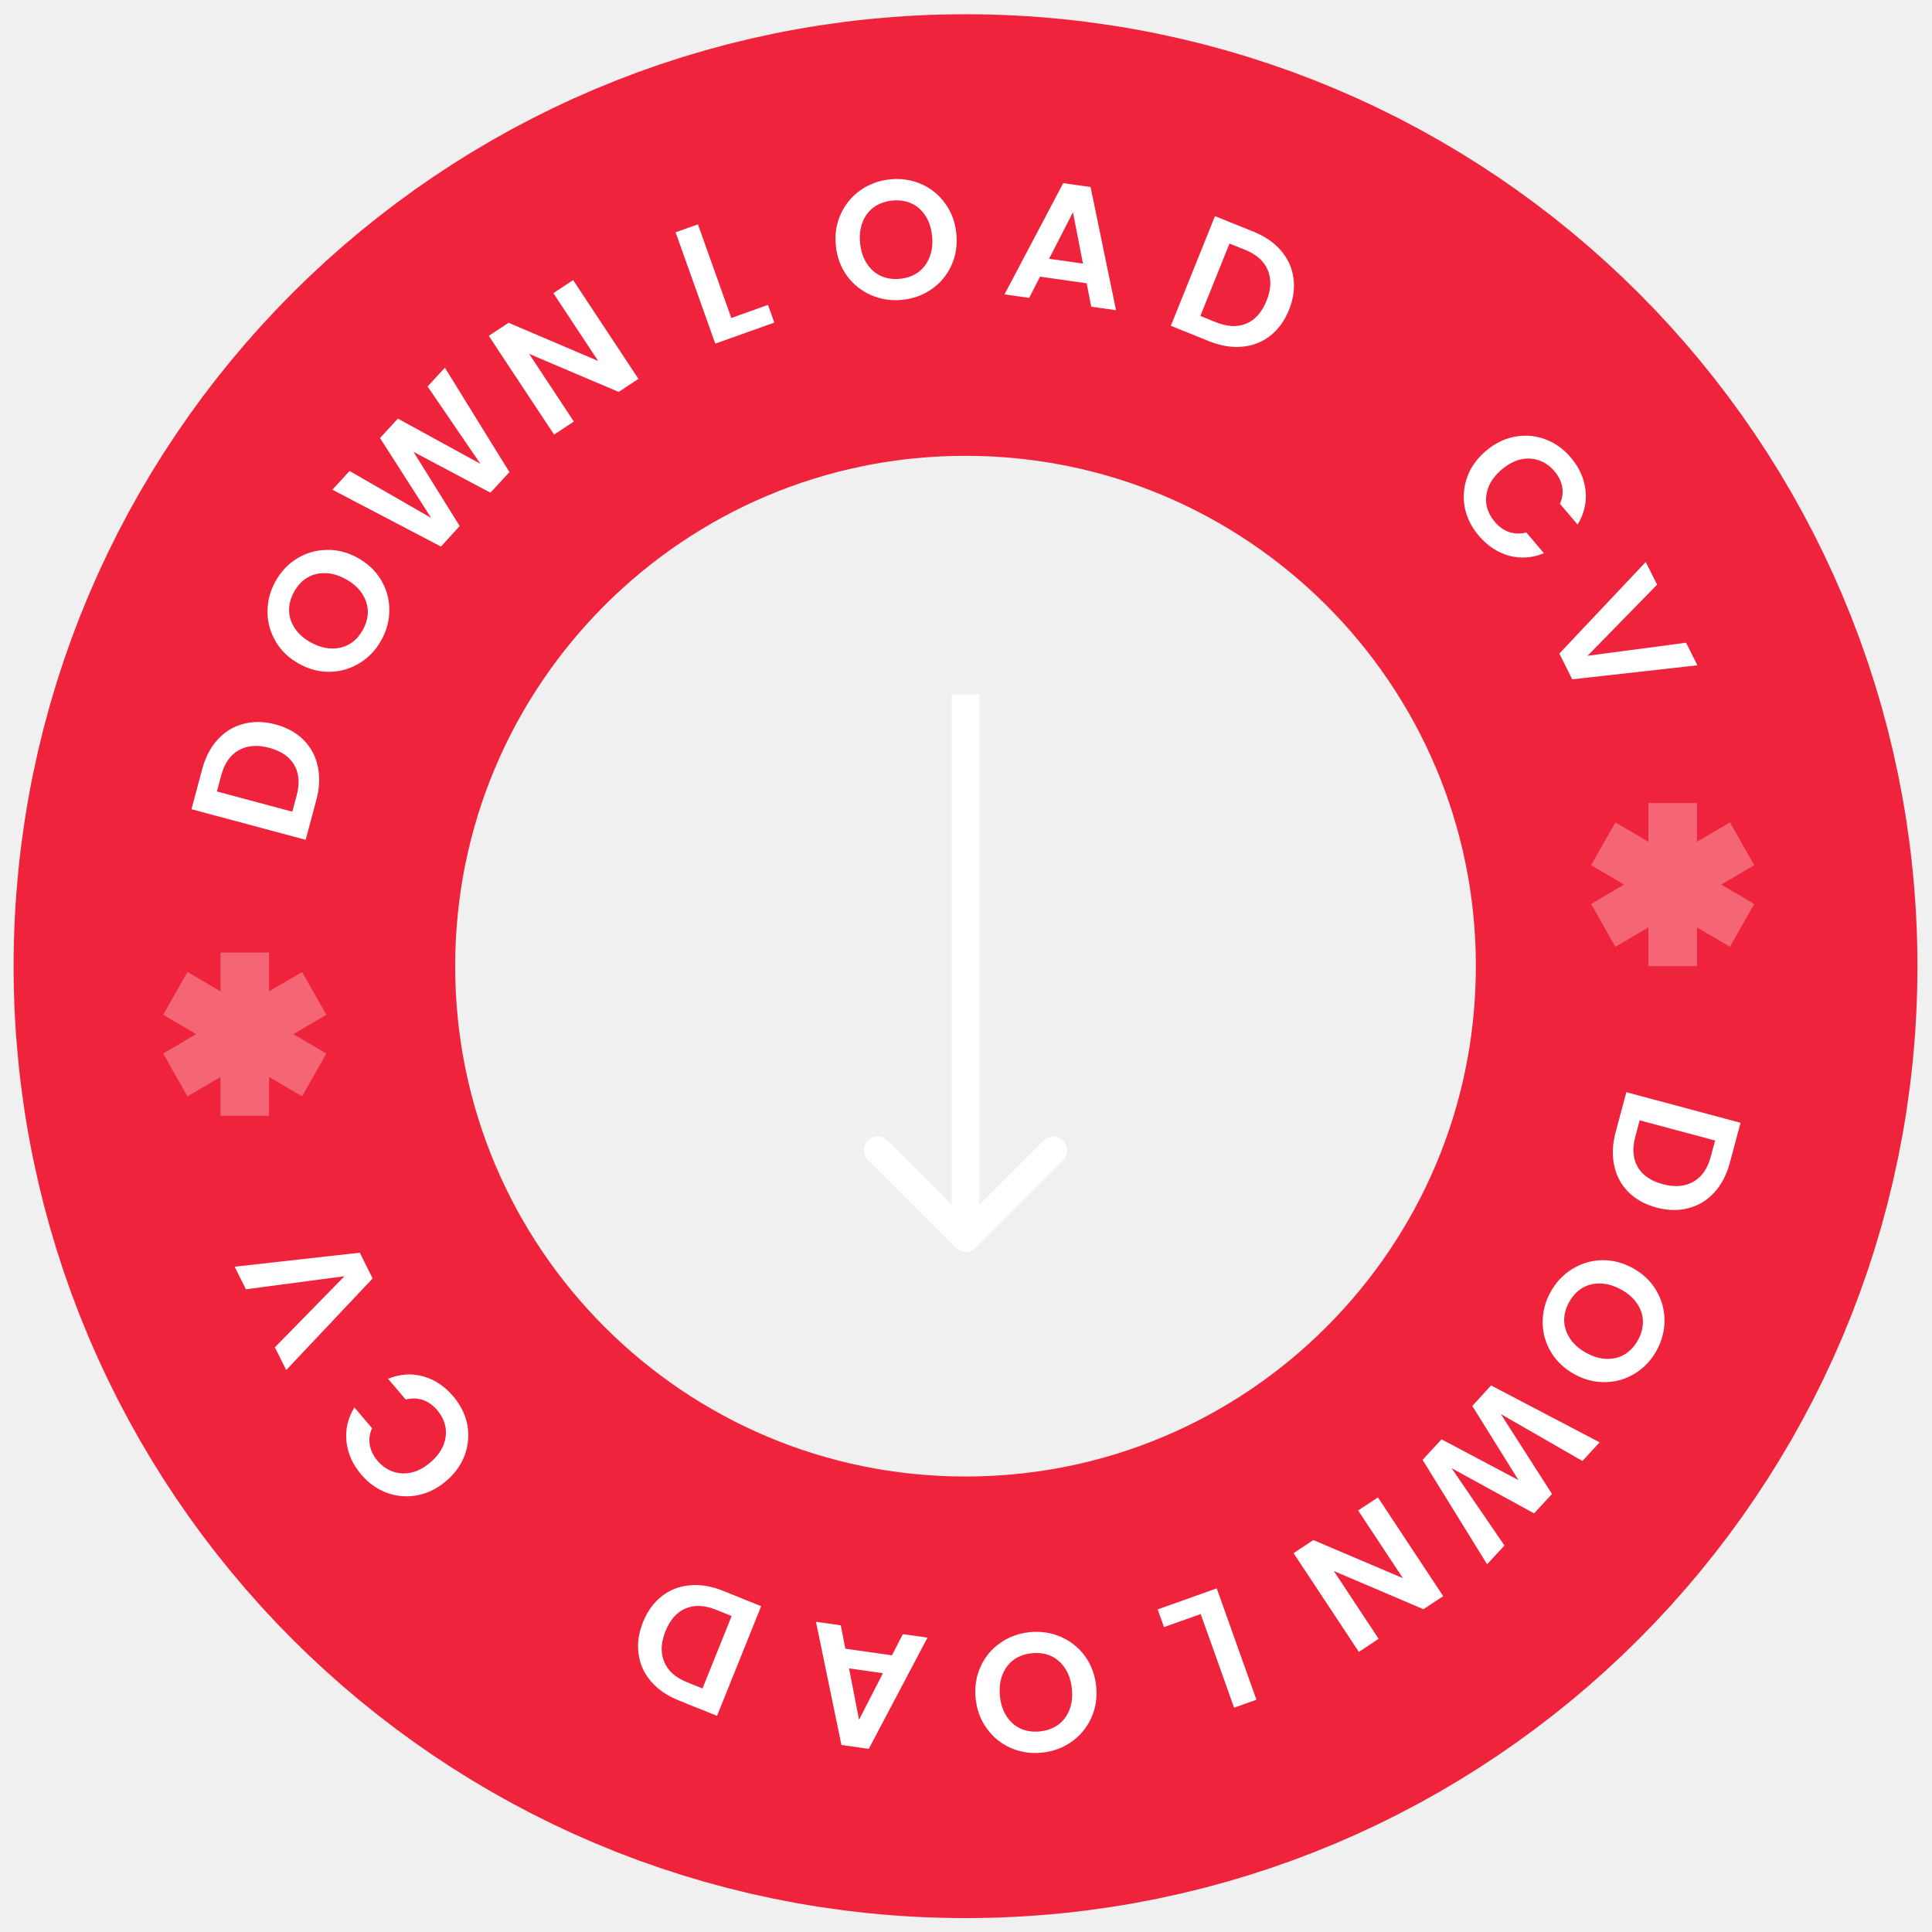
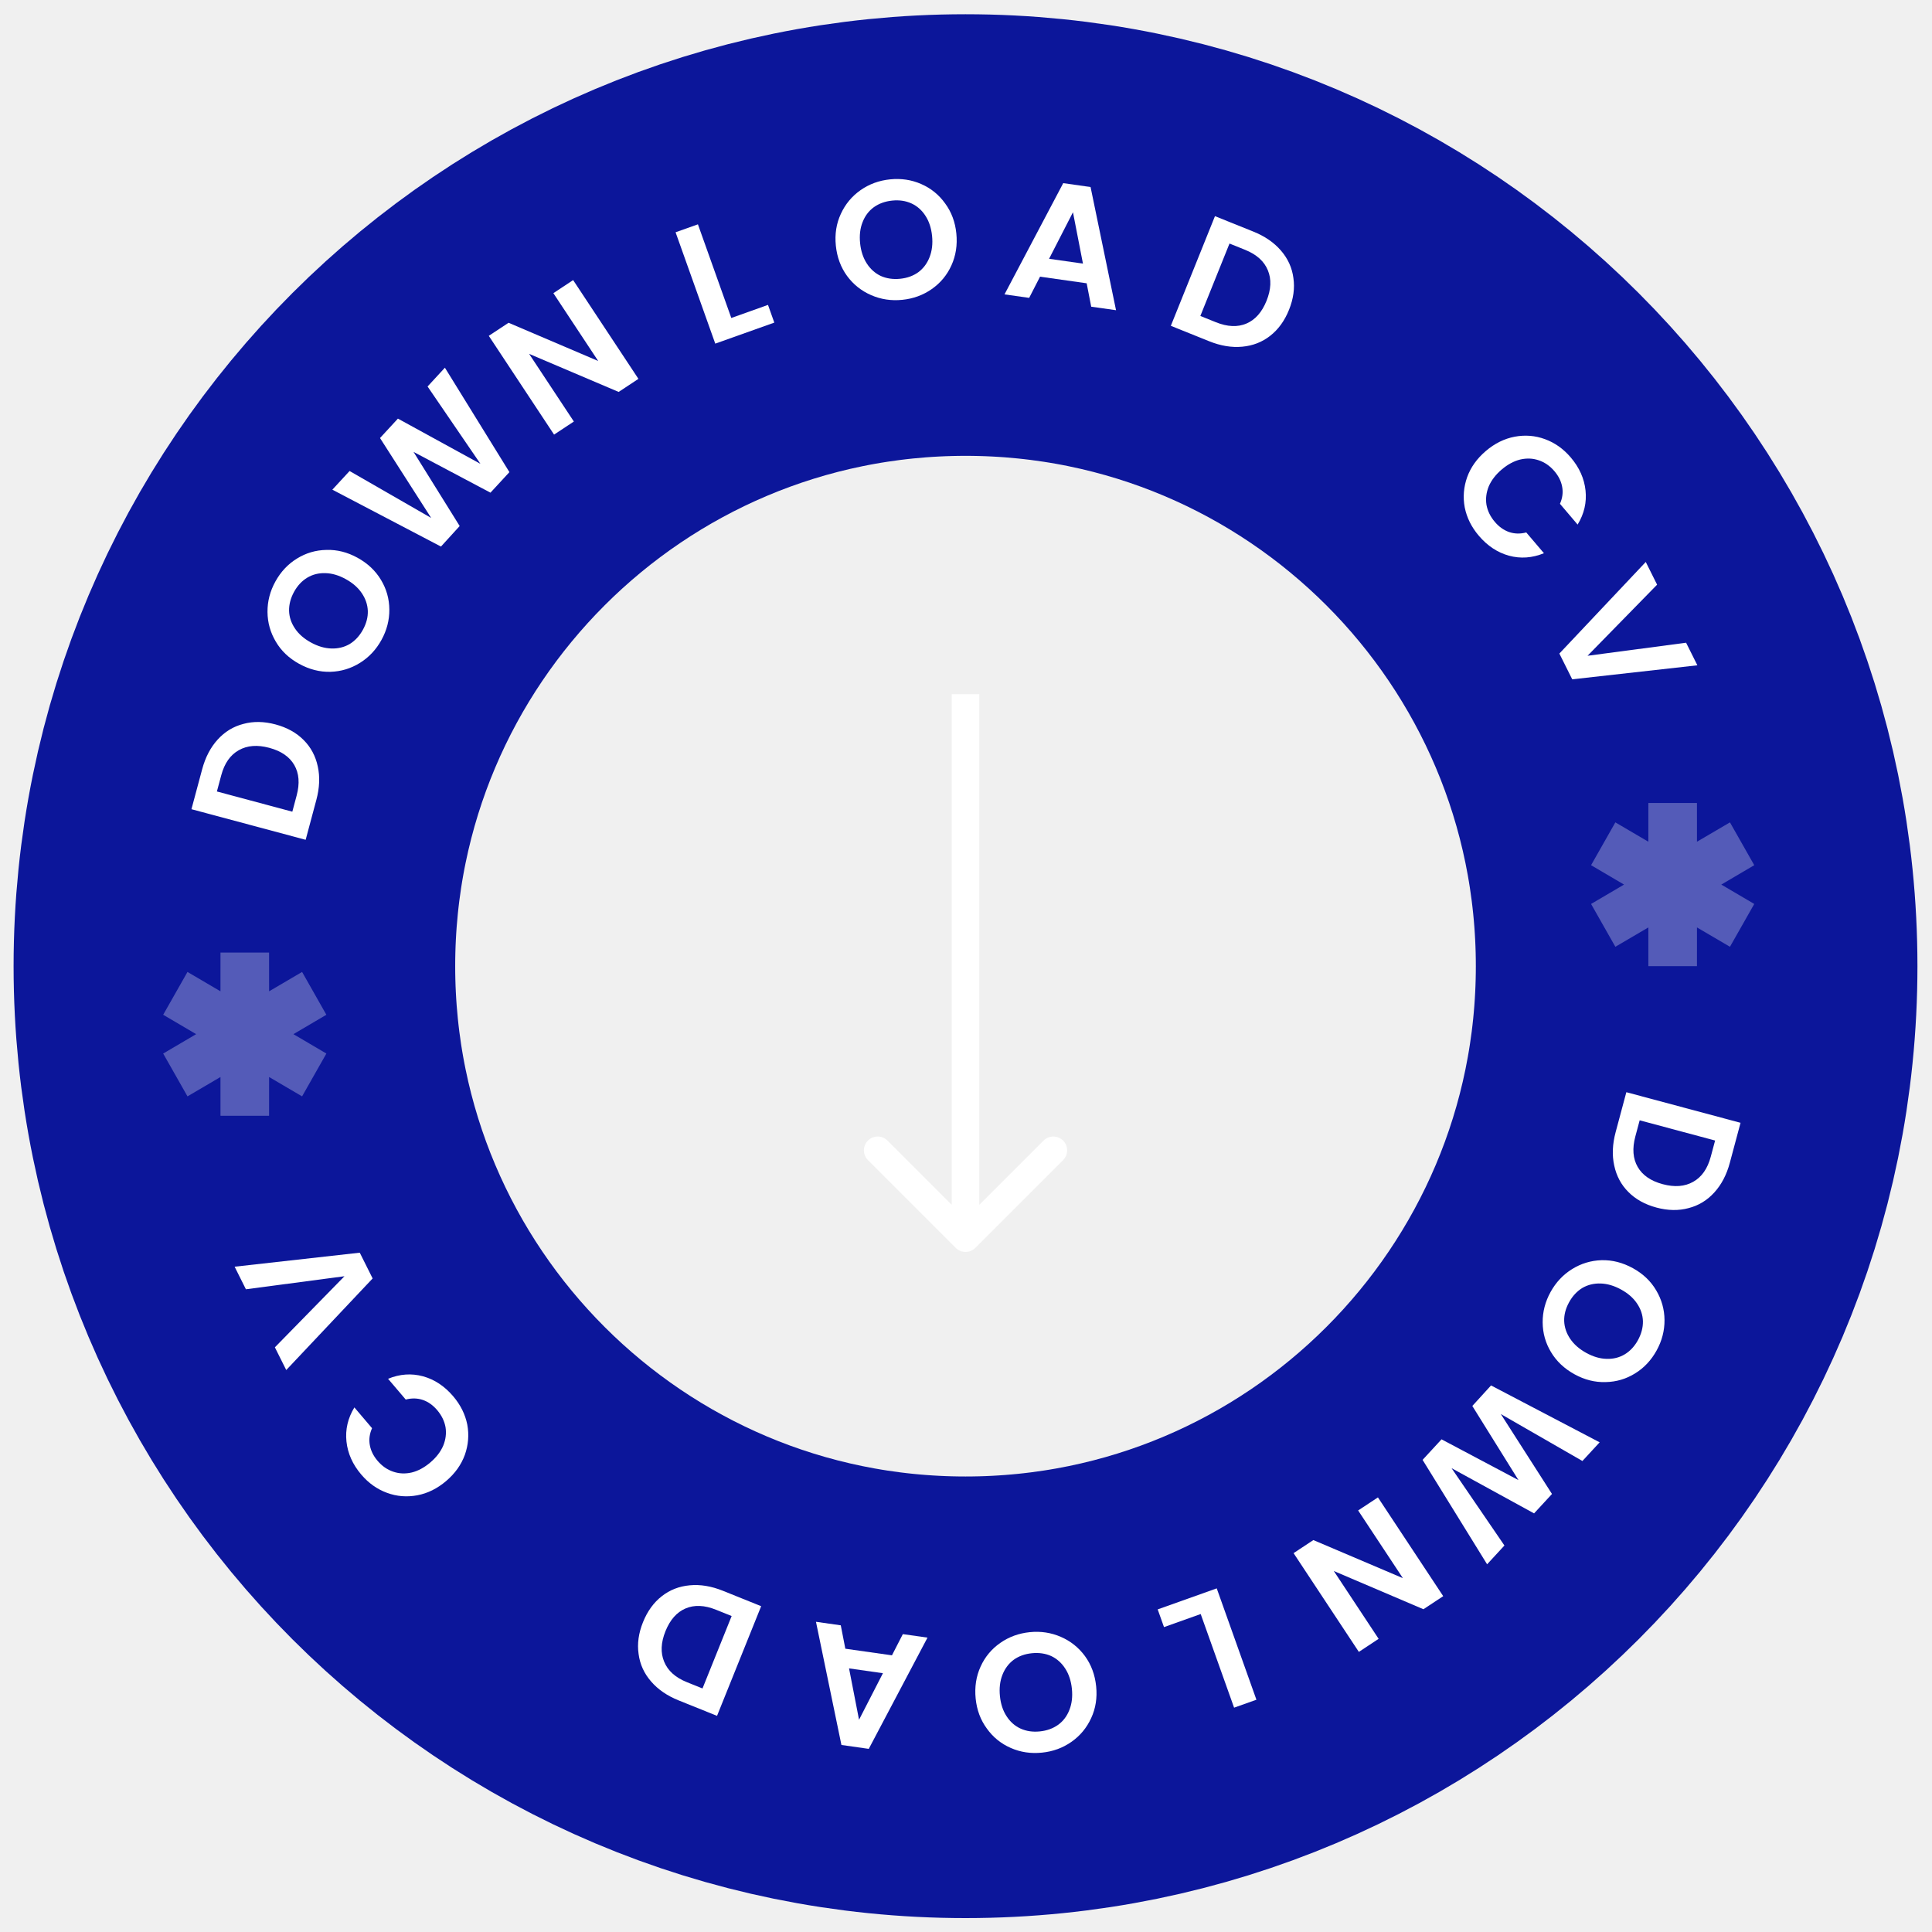
<svg xmlns="http://www.w3.org/2000/svg" width="140" height="140" viewBox="0 0 140 140" fill="none">
  <path d="M69.258 90.428C69.649 90.818 70.282 90.818 70.672 90.428L77.036 84.064C77.427 83.673 77.427 83.04 77.036 82.65C76.646 82.259 76.013 82.259 75.622 82.65L69.965 88.306L64.308 82.65C63.918 82.259 63.285 82.259 62.894 82.65C62.504 83.04 62.504 83.673 62.894 84.064L69.258 90.428ZM68.965 50.303L68.965 89.721L70.965 89.721L70.965 50.303L68.965 50.303Z" fill="white" />
-   <circle cx="69.965" cy="70.012" r="52.98" stroke="#EF233C" stroke-width="32" />
+   <circle cx="69.965" cy="70.012" r="52.98" stroke="#0c169a" stroke-width="32" />
  <g>
    <path d="M125.351 84.255C125.119 85.124 124.744 85.841 124.229 86.406C123.711 86.979 123.088 87.358 122.361 87.544C121.639 87.74 120.863 87.727 120.033 87.505C119.203 87.283 118.524 86.906 117.997 86.375C117.476 85.854 117.135 85.216 116.973 84.462C116.808 83.715 116.843 82.906 117.076 82.037L117.851 79.145L126.126 81.362L125.351 84.255ZM118.502 82.356C118.27 83.225 118.327 83.96 118.674 84.562C119.021 85.163 119.625 85.579 120.487 85.81C121.349 86.041 122.084 85.984 122.693 85.639C123.31 85.296 123.735 84.69 123.968 83.82L124.283 82.647L118.817 81.182L118.502 82.356Z" fill="white" />
    <path d="M112.358 93.626C112.745 92.924 113.265 92.37 113.918 91.964C114.572 91.558 115.283 91.343 116.053 91.318C116.831 91.298 117.588 91.491 118.327 91.898C119.058 92.3 119.619 92.834 120.01 93.497C120.408 94.165 120.611 94.883 120.617 95.653C120.623 96.422 120.432 97.158 120.045 97.86C119.654 98.569 119.134 99.124 118.485 99.522C117.831 99.928 117.118 100.138 116.345 100.151C115.575 100.175 114.824 99.986 114.093 99.584C113.355 99.177 112.786 98.64 112.388 97.972C111.993 97.316 111.793 96.603 111.787 95.833C111.781 95.064 111.971 94.328 112.358 93.626ZM113.702 94.366C113.453 94.818 113.334 95.271 113.346 95.725C113.364 96.184 113.51 96.614 113.783 97.017C114.056 97.42 114.444 97.759 114.946 98.036C115.447 98.312 115.938 98.456 116.417 98.468C116.904 98.484 117.342 98.375 117.732 98.141C118.122 97.908 118.442 97.565 118.691 97.114C118.939 96.662 119.06 96.206 119.053 95.744C119.041 95.29 118.899 94.861 118.626 94.458C118.36 94.059 117.976 93.722 117.474 93.446C116.972 93.169 116.478 93.023 115.992 93.007C115.505 92.992 115.063 93.099 114.666 93.328C114.272 93.569 113.95 93.915 113.702 94.366Z" fill="white" />
    <path d="M107.761 113.355L103.086 105.788L104.459 104.299L110.034 107.254L106.69 101.882L108.046 100.394L115.917 104.516L114.668 105.869L108.755 102.468L112.463 108.259L111.165 109.666L105.186 106.389L109.017 111.993L107.761 113.355Z" fill="white" />
    <path d="M93.737 112.546L95.17 111.599L101.658 114.359L98.416 109.454L99.85 108.507L104.581 115.664L103.147 116.611L96.653 113.841L99.901 118.756L98.468 119.703L93.737 112.546Z" fill="white" />
    <path d="M87.007 116.959L84.348 117.906L83.891 116.623L88.169 115.099L91.045 123.168L89.427 123.744L87.007 116.959Z" fill="white" />
    <path d="M74.618 118.273C75.416 118.192 76.168 118.306 76.873 118.613C77.579 118.92 78.16 119.383 78.618 120.003C79.076 120.631 79.347 121.364 79.432 122.203C79.516 123.033 79.396 123.798 79.072 124.496C78.749 125.203 78.272 125.778 77.642 126.22C77.013 126.662 76.299 126.923 75.501 127.003C74.695 127.085 73.943 126.971 73.246 126.664C72.54 126.356 71.963 125.889 71.513 125.26C71.055 124.64 70.784 123.915 70.7 123.084C70.616 122.246 70.735 121.473 71.058 120.766C71.374 120.068 71.847 119.498 72.477 119.057C73.106 118.615 73.82 118.354 74.618 118.273ZM74.772 119.799C74.26 119.851 73.819 120.011 73.451 120.278C73.085 120.553 72.813 120.918 72.637 121.372C72.461 121.825 72.401 122.337 72.459 122.907C72.516 123.477 72.677 123.962 72.939 124.363C73.203 124.772 73.541 125.071 73.955 125.26C74.369 125.448 74.832 125.517 75.345 125.465C75.858 125.413 76.303 125.253 76.678 124.985C77.046 124.717 77.318 124.357 77.494 123.903C77.671 123.458 77.731 122.95 77.674 122.38C77.616 121.811 77.455 121.321 77.192 120.912C76.928 120.503 76.59 120.2 76.175 120.003C75.753 119.815 75.285 119.747 74.772 119.799Z" fill="white" />
    <path d="M61.256 119.472L64.635 119.951L65.423 118.415L67.21 118.668L62.954 126.729L60.973 126.447L59.128 117.521L60.926 117.777L61.256 119.472ZM61.525 120.898L62.249 124.62L63.98 121.247L61.525 120.898Z" fill="white" />
    <path d="M49.181 123.219C48.346 122.883 47.679 122.425 47.18 121.845C46.673 121.262 46.372 120.598 46.275 119.853C46.167 119.113 46.273 118.345 46.594 117.548C46.915 116.751 47.37 116.123 47.961 115.664C48.541 115.209 49.215 114.947 49.984 114.877C50.746 114.805 51.544 114.936 52.379 115.272L55.157 116.39L51.959 124.337L49.181 123.219ZM51.891 116.65C51.056 116.314 50.319 116.282 49.68 116.554C49.041 116.826 48.555 117.376 48.222 118.203C47.889 119.03 47.857 119.767 48.127 120.413C48.392 121.067 48.943 121.562 49.778 121.898L50.906 122.352L53.018 117.104L51.891 116.65Z" fill="white" />
    <path d="M32.329 107.321C31.687 107.867 30.991 108.212 30.243 108.354C29.482 108.496 28.75 108.437 28.045 108.177C27.329 107.916 26.706 107.474 26.176 106.85C25.555 106.121 25.199 105.323 25.106 104.457C25.014 103.591 25.205 102.767 25.68 101.987L26.96 103.492C26.776 103.907 26.723 104.318 26.8 104.724C26.872 105.125 27.059 105.503 27.362 105.858C27.685 106.238 28.064 106.501 28.5 106.646C28.923 106.791 29.369 106.809 29.836 106.702C30.298 106.588 30.747 106.346 31.183 105.975C31.614 105.609 31.925 105.205 32.117 104.762C32.298 104.318 32.355 103.873 32.286 103.426C32.206 102.979 32.004 102.565 31.681 102.185C31.379 101.829 31.036 101.584 30.652 101.449C30.257 101.312 29.839 101.302 29.401 101.417L28.12 99.912C28.973 99.563 29.819 99.504 30.66 99.734C31.489 99.964 32.216 100.446 32.842 101.181C33.372 101.805 33.712 102.488 33.861 103.231C33.998 103.974 33.939 104.706 33.683 105.428C33.422 106.144 32.971 106.775 32.329 107.321Z" fill="white" />
    <path d="M17.002 91.79L26.07 90.774L27.003 92.641L20.742 99.278L19.919 97.632L24.961 92.481L17.819 93.426L17.002 91.79Z" fill="white" />
    <path d="M14.649 55.745C14.882 54.876 15.256 54.159 15.771 53.594C16.289 53.022 16.912 52.642 17.64 52.456C18.361 52.26 19.137 52.273 19.967 52.495C20.797 52.718 21.476 53.094 22.003 53.625C22.524 54.146 22.866 54.784 23.027 55.538C23.192 56.285 23.157 57.094 22.924 57.963L22.149 60.855L13.873 58.638L14.649 55.745ZM21.497 57.644C21.73 56.775 21.673 56.04 21.326 55.438C20.979 54.837 20.375 54.421 19.513 54.19C18.651 53.959 17.916 54.016 17.307 54.361C16.69 54.704 16.265 55.31 16.032 56.18L15.717 57.353L21.183 58.818L21.497 57.644Z" fill="white" />
    <path d="M27.642 46.374C27.255 47.076 26.735 47.63 26.082 48.036C25.428 48.443 24.717 48.658 23.947 48.682C23.169 48.702 22.412 48.509 21.673 48.102C20.942 47.7 20.381 47.166 19.99 46.503C19.592 45.835 19.39 45.117 19.384 44.347C19.377 43.578 19.568 42.842 19.955 42.14C20.346 41.431 20.866 40.877 21.515 40.478C22.169 40.072 22.882 39.862 23.655 39.849C24.425 39.825 25.176 40.014 25.907 40.417C26.645 40.823 27.214 41.36 27.612 42.028C28.007 42.685 28.207 43.398 28.213 44.167C28.22 44.936 28.029 45.672 27.642 46.374ZM26.298 45.634C26.547 45.182 26.666 44.729 26.654 44.275C26.636 43.816 26.49 43.386 26.217 42.983C25.944 42.58 25.556 42.241 25.054 41.965C24.553 41.688 24.062 41.544 23.583 41.532C23.096 41.517 22.658 41.625 22.268 41.859C21.878 42.092 21.558 42.435 21.309 42.886C21.061 43.338 20.94 43.794 20.947 44.256C20.959 44.711 21.101 45.139 21.374 45.542C21.64 45.941 22.024 46.278 22.526 46.554C23.028 46.831 23.522 46.977 24.008 46.992C24.495 47.008 24.937 46.901 25.334 46.672C25.728 46.431 26.05 46.085 26.298 45.634Z" fill="white" />
    <path d="M32.239 26.645L36.914 34.212L35.541 35.701L29.966 32.746L33.31 38.118L31.954 39.606L24.083 35.484L25.332 34.131L31.245 37.532L27.537 31.741L28.835 30.334L34.813 33.611L30.983 28.007L32.239 26.645Z" fill="white" />
    <path d="M46.263 27.454L44.83 28.401L38.342 25.642L41.584 30.546L40.15 31.493L35.419 24.336L36.853 23.389L43.347 26.159L40.099 21.244L41.532 20.297L46.263 27.454Z" fill="white" />
    <path d="M52.993 23.042L55.652 22.094L56.109 23.377L51.831 24.901L48.955 16.832L50.574 16.256L52.993 23.042Z" fill="white" />
    <path d="M65.382 21.727C64.584 21.808 63.832 21.694 63.127 21.387C62.421 21.08 61.84 20.617 61.382 19.997C60.924 19.369 60.653 18.636 60.568 17.797C60.484 16.967 60.604 16.202 60.928 15.504C61.252 14.797 61.728 14.222 62.358 13.78C62.987 13.339 63.701 13.077 64.499 12.997C65.305 12.915 66.057 13.029 66.754 13.336C67.46 13.644 68.037 14.111 68.487 14.74C68.945 15.36 69.216 16.085 69.3 16.916C69.384 17.754 69.265 18.527 68.942 19.234C68.626 19.932 68.153 20.502 67.523 20.944C66.894 21.385 66.18 21.647 65.382 21.727ZM65.228 20.201C65.74 20.149 66.181 19.989 66.549 19.722C66.915 19.447 67.187 19.082 67.363 18.628C67.539 18.175 67.599 17.663 67.541 17.093C67.483 16.523 67.323 16.038 67.061 15.637C66.797 15.228 66.459 14.929 66.045 14.74C65.631 14.552 65.168 14.483 64.655 14.535C64.142 14.587 63.697 14.747 63.322 15.015C62.954 15.283 62.682 15.643 62.506 16.097C62.328 16.542 62.269 17.05 62.326 17.62C62.384 18.189 62.545 18.679 62.808 19.088C63.071 19.497 63.41 19.8 63.825 19.997C64.247 20.185 64.715 20.253 65.228 20.201Z" fill="white" />
    <path d="M78.744 20.528L75.365 20.049L74.577 21.585L72.79 21.332L77.046 13.271L79.027 13.553L80.872 22.479L79.073 22.224L78.744 20.528ZM78.475 19.102L77.751 15.38L76.02 18.753L78.475 19.102Z" fill="white" />
    <path d="M90.82 16.781C91.654 17.117 92.321 17.575 92.82 18.155C93.326 18.738 93.628 19.402 93.725 20.147C93.833 20.887 93.727 21.655 93.406 22.452C93.085 23.249 92.63 23.877 92.039 24.336C91.459 24.791 90.785 25.053 90.016 25.123C89.254 25.195 88.456 25.064 87.621 24.728L84.843 23.61L88.041 15.663L90.82 16.781ZM88.109 23.35C88.945 23.686 89.681 23.718 90.32 23.446C90.959 23.174 91.445 22.624 91.778 21.797C92.111 20.97 92.143 20.233 91.874 19.587C91.608 18.933 91.057 18.438 90.222 18.102L89.094 17.648L86.982 22.896L88.109 23.35Z" fill="white" />
    <path d="M107.671 32.679C108.313 32.133 109.009 31.788 109.757 31.646C110.518 31.504 111.25 31.563 111.955 31.823C112.671 32.084 113.294 32.526 113.824 33.15C114.445 33.879 114.801 34.677 114.894 35.543C114.986 36.41 114.795 37.233 114.32 38.013L113.04 36.508C113.224 36.093 113.277 35.682 113.2 35.276C113.128 34.875 112.941 34.497 112.638 34.142C112.315 33.762 111.936 33.499 111.5 33.354C111.077 33.209 110.631 33.191 110.164 33.298C109.702 33.412 109.253 33.654 108.816 34.025C108.386 34.391 108.075 34.795 107.883 35.238C107.702 35.682 107.645 36.127 107.714 36.574C107.794 37.021 107.996 37.435 108.319 37.815C108.621 38.171 108.964 38.416 109.348 38.551C109.743 38.688 110.161 38.698 110.599 38.583L111.88 40.088C111.027 40.437 110.181 40.496 109.34 40.266C108.511 40.036 107.784 39.554 107.158 38.819C106.628 38.195 106.289 37.512 106.14 36.769C106.002 36.026 106.061 35.294 106.317 34.572C106.578 33.856 107.029 33.225 107.671 32.679Z" fill="white" />
    <path d="M122.998 48.21L113.93 49.226L112.997 47.359L119.258 40.722L120.08 42.368L115.039 47.52L122.181 46.574L122.998 48.21Z" fill="white" />
    <path fill-rule="evenodd" clip-rule="evenodd" d="M14.214 74.939L11.825 73.534L13.586 70.431L15.976 71.834L15.977 69.027H19.498L19.5 71.834L21.89 70.431L23.65 73.534L21.262 74.939L23.65 76.344L21.89 79.447L19.5 78.044L19.498 80.852H15.977L15.976 78.044L13.586 79.447L11.825 76.344L14.214 74.939Z" fill="white" fill-opacity="0.3" />
    <path fill-rule="evenodd" clip-rule="evenodd" d="M117.684 64.1L115.295 62.695L117.055 59.592L119.446 60.994L119.447 58.187H122.968L122.969 60.994L125.359 59.592L127.12 62.695L124.731 64.1L127.12 65.504L125.359 68.607L122.969 67.205L122.968 70.012H119.447L119.446 67.205L117.055 68.607L115.295 65.504L117.684 64.1Z" fill="white" fill-opacity="0.3" />
    <animateTransform attributeName="transform" attributeType="XML" type="rotate" from="0 70 70" to="360 70 70" dur="20s" repeatCount="indefinite" />
  </g>
</svg>
